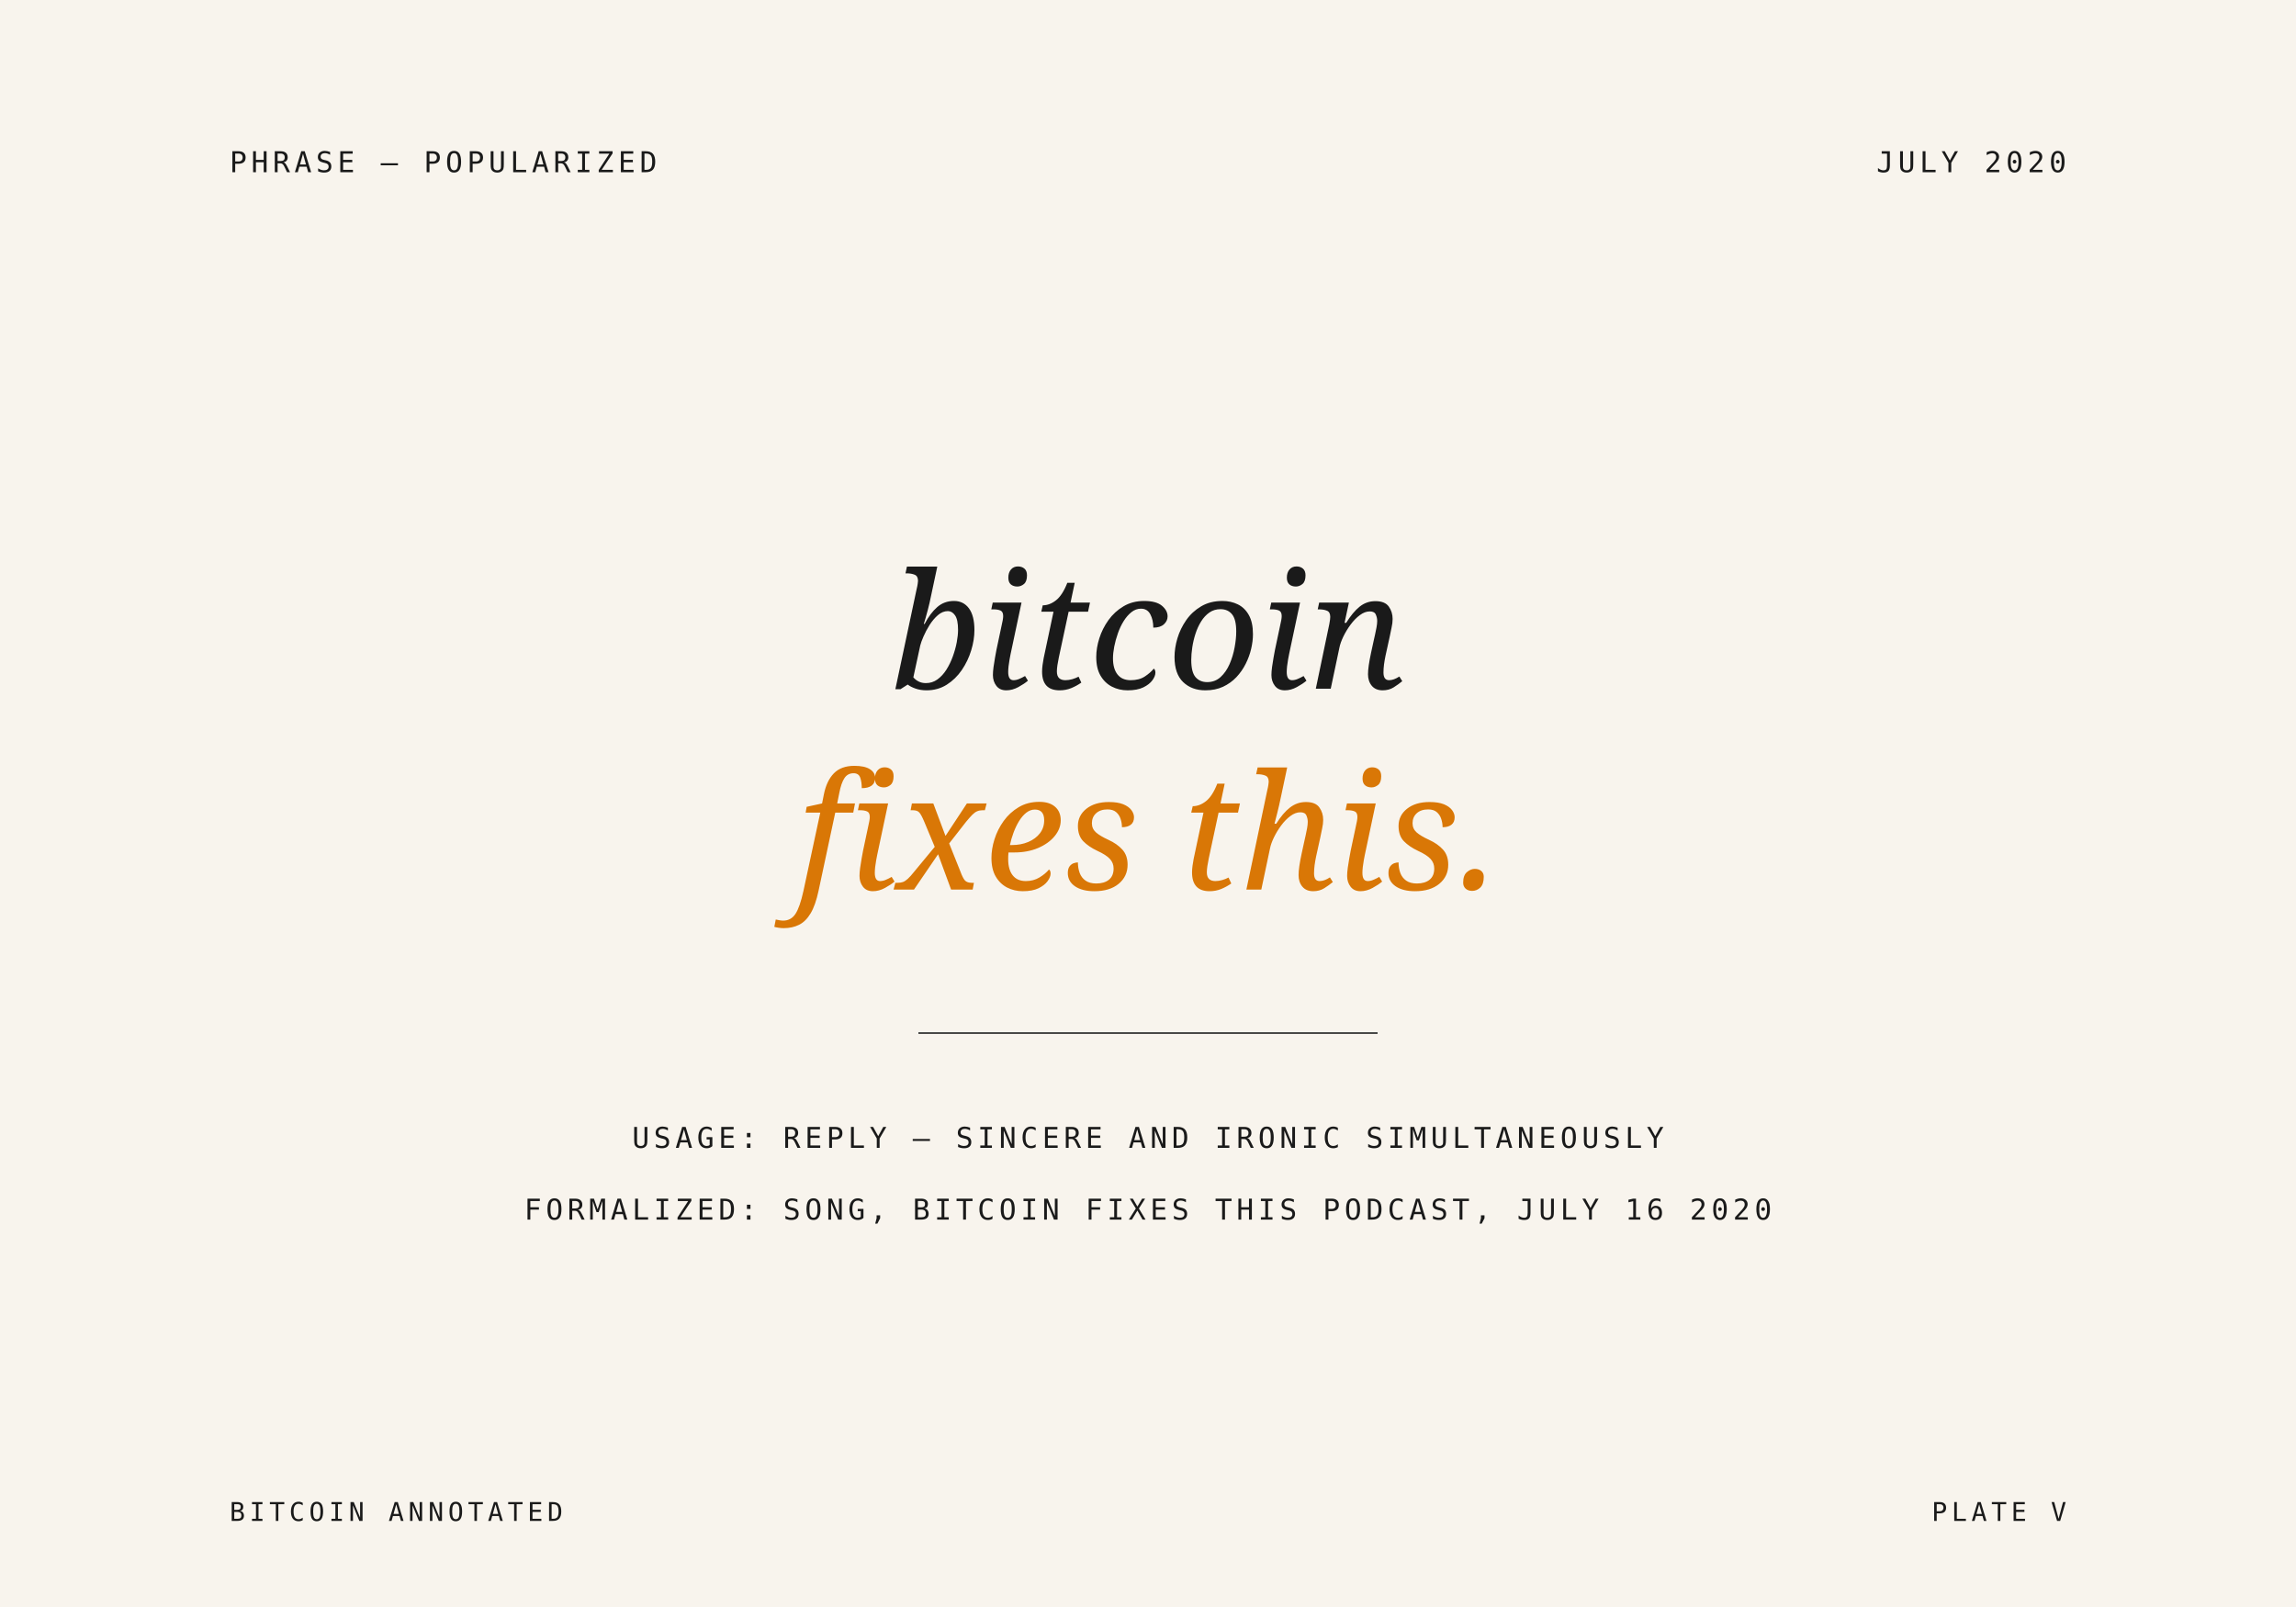
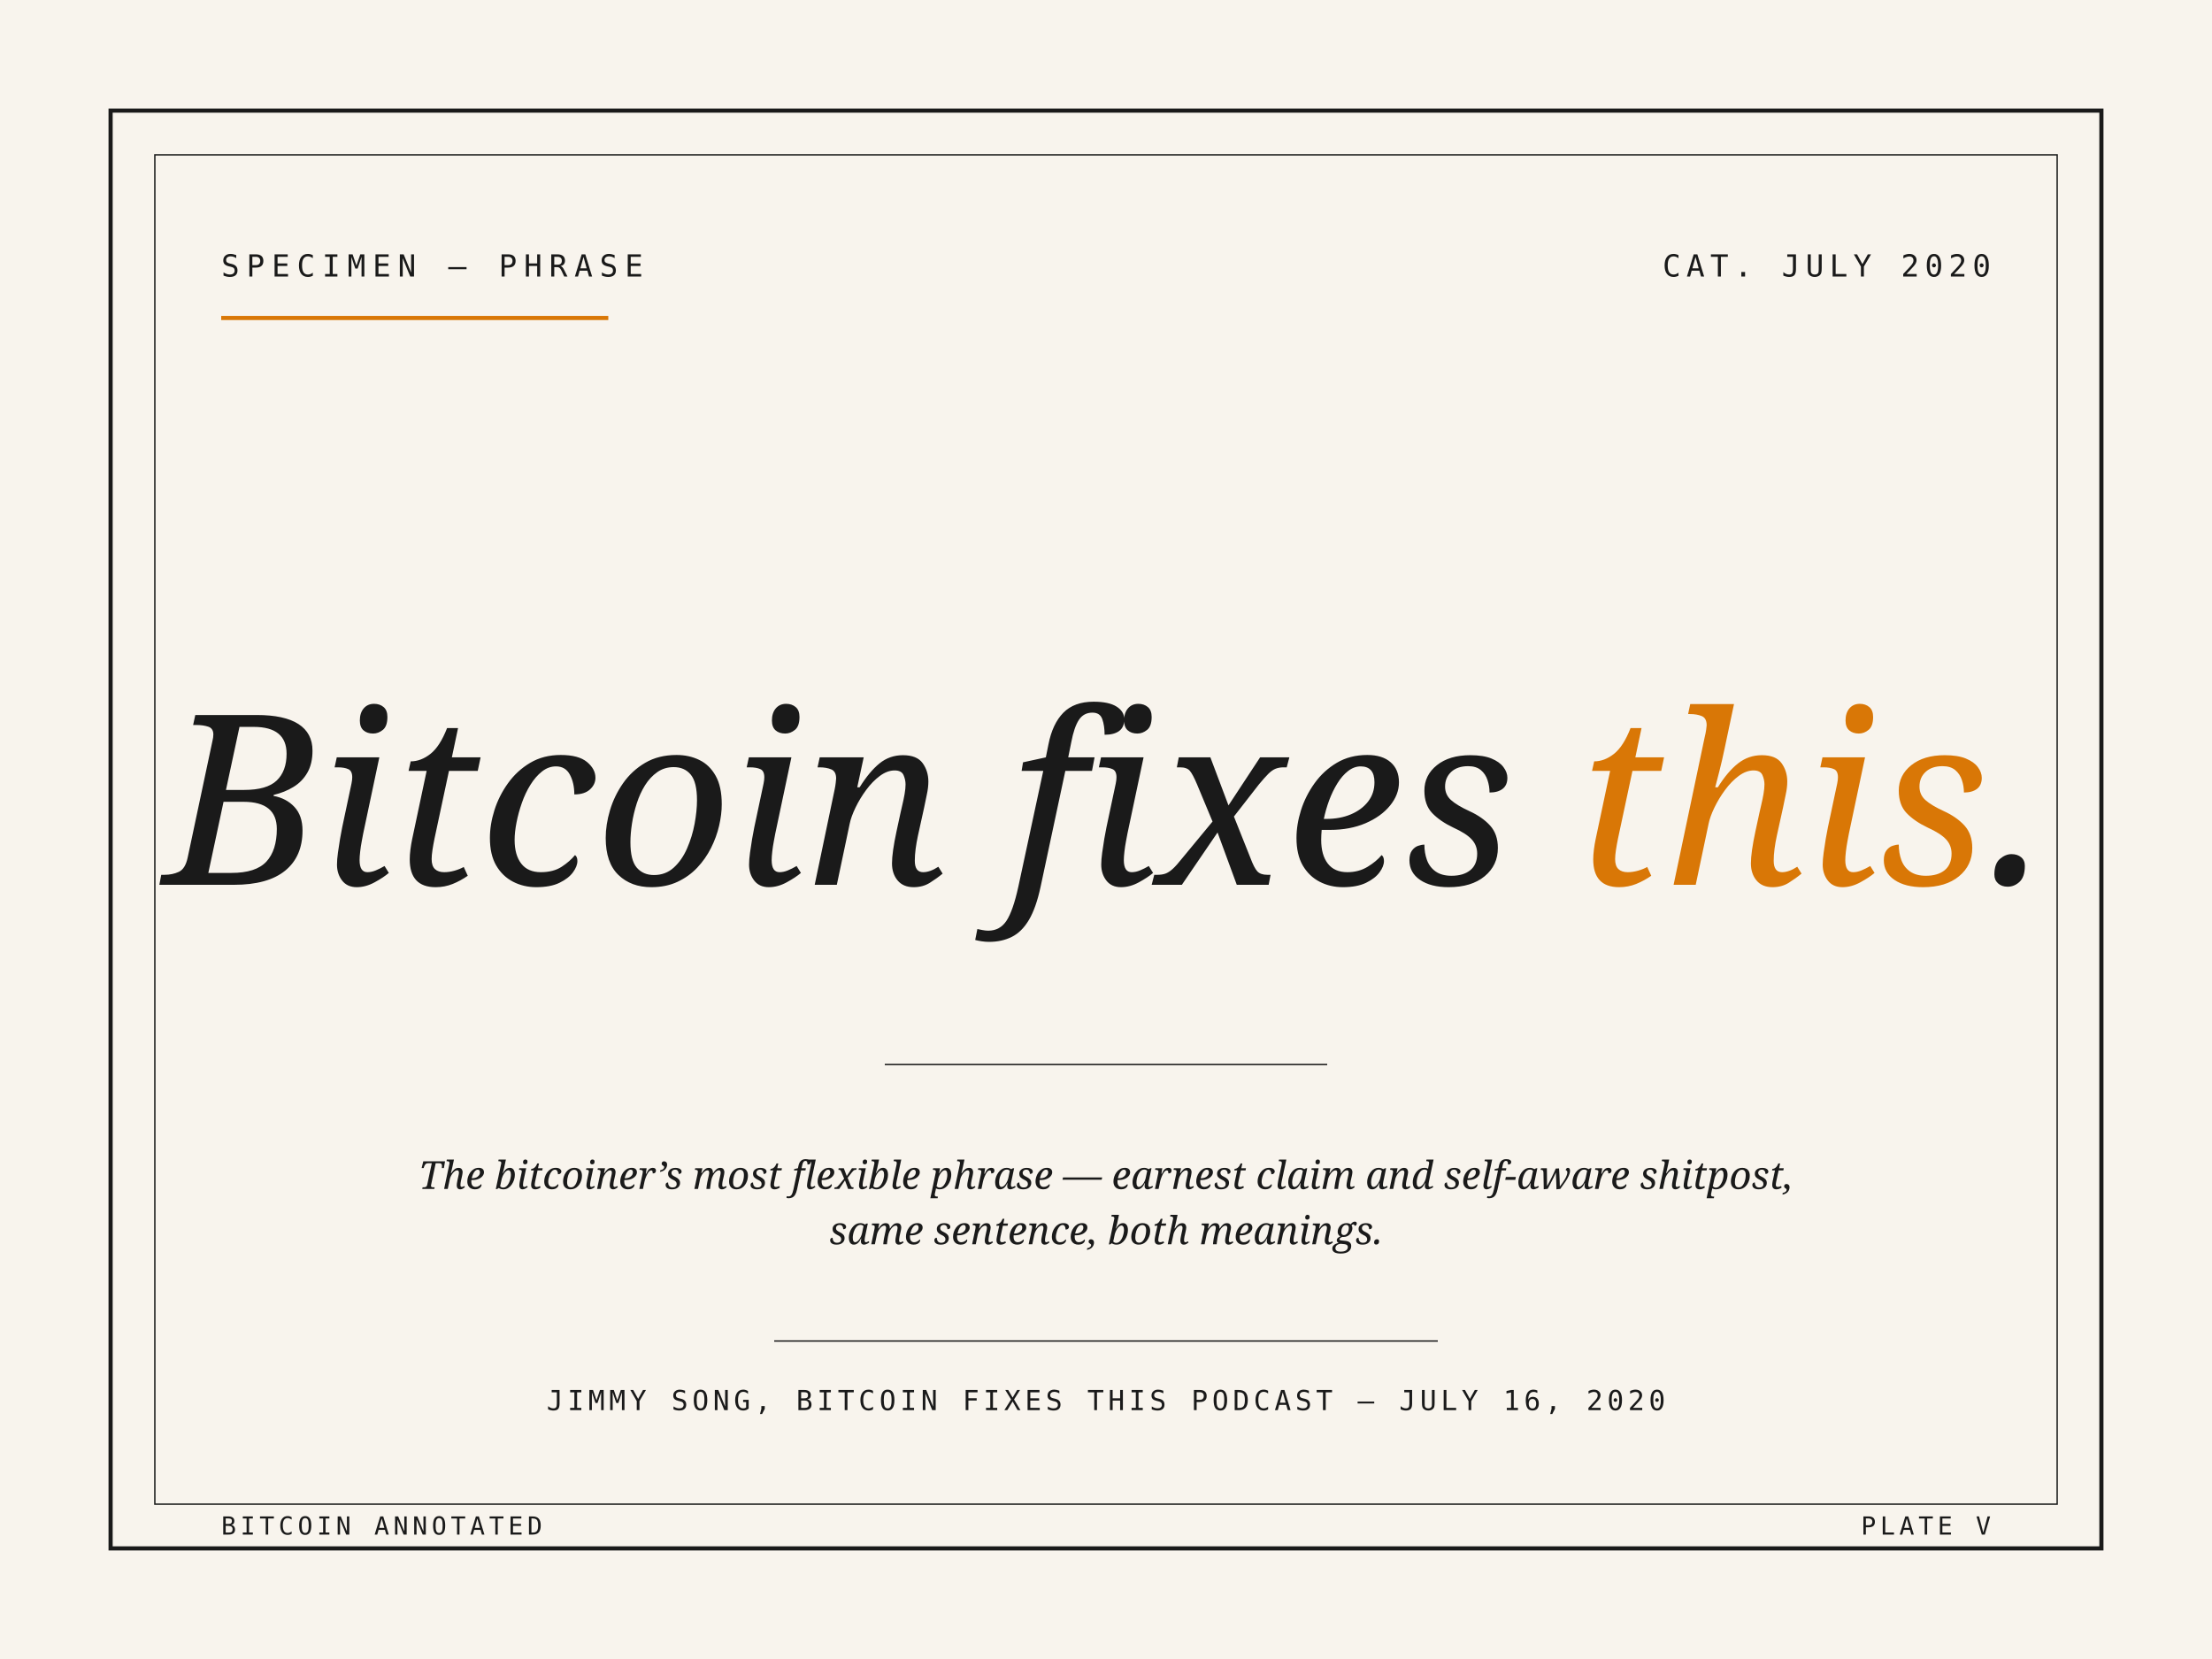
- <svg xmlns="http://www.w3.org/2000/svg" viewBox="0 0 800 560" width="800" height="560">
-   <rect width="800" height="560" fill="#f8f4ed" />
-   <text x="80" y="60" font-family="JetBrains Mono, monospace" font-size="10" fill="#1a1a1a" letter-spacing="1.5">PHRASE — POPULARIZED</text>
-   <text x="720" y="60" font-family="JetBrains Mono, monospace" font-size="10" fill="#1a1a1a" letter-spacing="1.5" text-anchor="end">JULY 2020</text>
-   <text x="400" y="240" font-family="EB Garamond, Garamond, serif" font-style="italic" font-size="56" fill="#1a1a1a" text-anchor="middle" font-weight="500">bitcoin</text>
-   <text x="400" y="310" font-family="EB Garamond, Garamond, serif" font-style="italic" font-size="56" fill="#d97706" text-anchor="middle" font-weight="500">fixes this.</text>
-   <line x1="320" y1="360" x2="480" y2="360" stroke="#1a1a1a" stroke-width="0.5" />
-   <text x="400" y="400" font-family="JetBrains Mono, monospace" font-size="10" fill="#1a1a1a" letter-spacing="1.5" text-anchor="middle">USAGE: REPLY — SINCERE AND IRONIC SIMULTANEOUSLY</text>
-   <text x="400" y="425" font-family="JetBrains Mono, monospace" font-size="10" fill="#1a1a1a" letter-spacing="1.5" text-anchor="middle">FORMALIZED: SONG, BITCOIN FIXES THIS PODCAST, JULY 16 2020</text>
-   <text x="80" y="530" font-family="JetBrains Mono, monospace" font-size="9" fill="#1a1a1a" letter-spacing="1.5">BITCOIN ANNOTATED</text>
-   <text x="720" y="530" font-family="JetBrains Mono, monospace" font-size="9" fill="#1a1a1a" letter-spacing="1.5" text-anchor="end">PLATE V</text>
+ <svg xmlns="http://www.w3.org/2000/svg" viewBox="0 0 800 600" width="800" height="600">
+   <rect width="800" height="600" fill="#f8f4ed" />
+   <rect x="40" y="40" width="720" height="520" fill="none" stroke="#1a1a1a" stroke-width="1.5" />
+   <rect x="56" y="56" width="688" height="488" fill="none" stroke="#1a1a1a" stroke-width="0.5" />
+   <text x="80" y="100" font-family="JetBrains Mono, monospace" font-size="11" fill="#1a1a1a" letter-spacing="2.5">SPECIMEN — PHRASE</text>
+   <line x1="80" y1="115" x2="220" y2="115" stroke="#d97706" stroke-width="1.5" />
+   <text x="720" y="100" font-family="JetBrains Mono, monospace" font-size="11" fill="#1a1a1a" letter-spacing="2" text-anchor="end">CAT. JULY 2020</text>
+   <text x="400" y="320" font-family="EB Garamond, Garamond, serif" font-style="italic" font-size="86" fill="#1a1a1a" text-anchor="middle" font-weight="500">Bitcoin fixes <tspan fill="#d97706">this</tspan>.</text>
+   <line x1="320" y1="385" x2="480" y2="385" stroke="#1a1a1a" stroke-width="0.5" />
+   <text x="400" y="430" font-family="EB Garamond, Garamond, serif" font-style="italic" font-size="14" fill="#1a1a1a" text-anchor="middle">The bitcoiner’s most flexible phrase — earnest claim and self-aware shitpost,</text>
+   <text x="400" y="450" font-family="EB Garamond, Garamond, serif" font-style="italic" font-size="14" fill="#1a1a1a" text-anchor="middle">same sentence, both meanings.</text>
+   <line x1="280" y1="485" x2="520" y2="485" stroke="#1a1a1a" stroke-width="0.5" />
+   <text x="400" y="510" font-family="JetBrains Mono, monospace" font-size="10" fill="#1a1a1a" letter-spacing="1.5" text-anchor="middle">JIMMY SONG, BITCOIN FIXES THIS PODCAST — JULY 16, 2020</text>
+   <text x="80" y="555" font-family="JetBrains Mono, monospace" font-size="9" fill="#1a1a1a" letter-spacing="1.5">BITCOIN ANNOTATED</text>
+   <text x="720" y="555" font-family="JetBrains Mono, monospace" font-size="9" fill="#1a1a1a" letter-spacing="1.5" text-anchor="end">PLATE V</text>
</svg>
